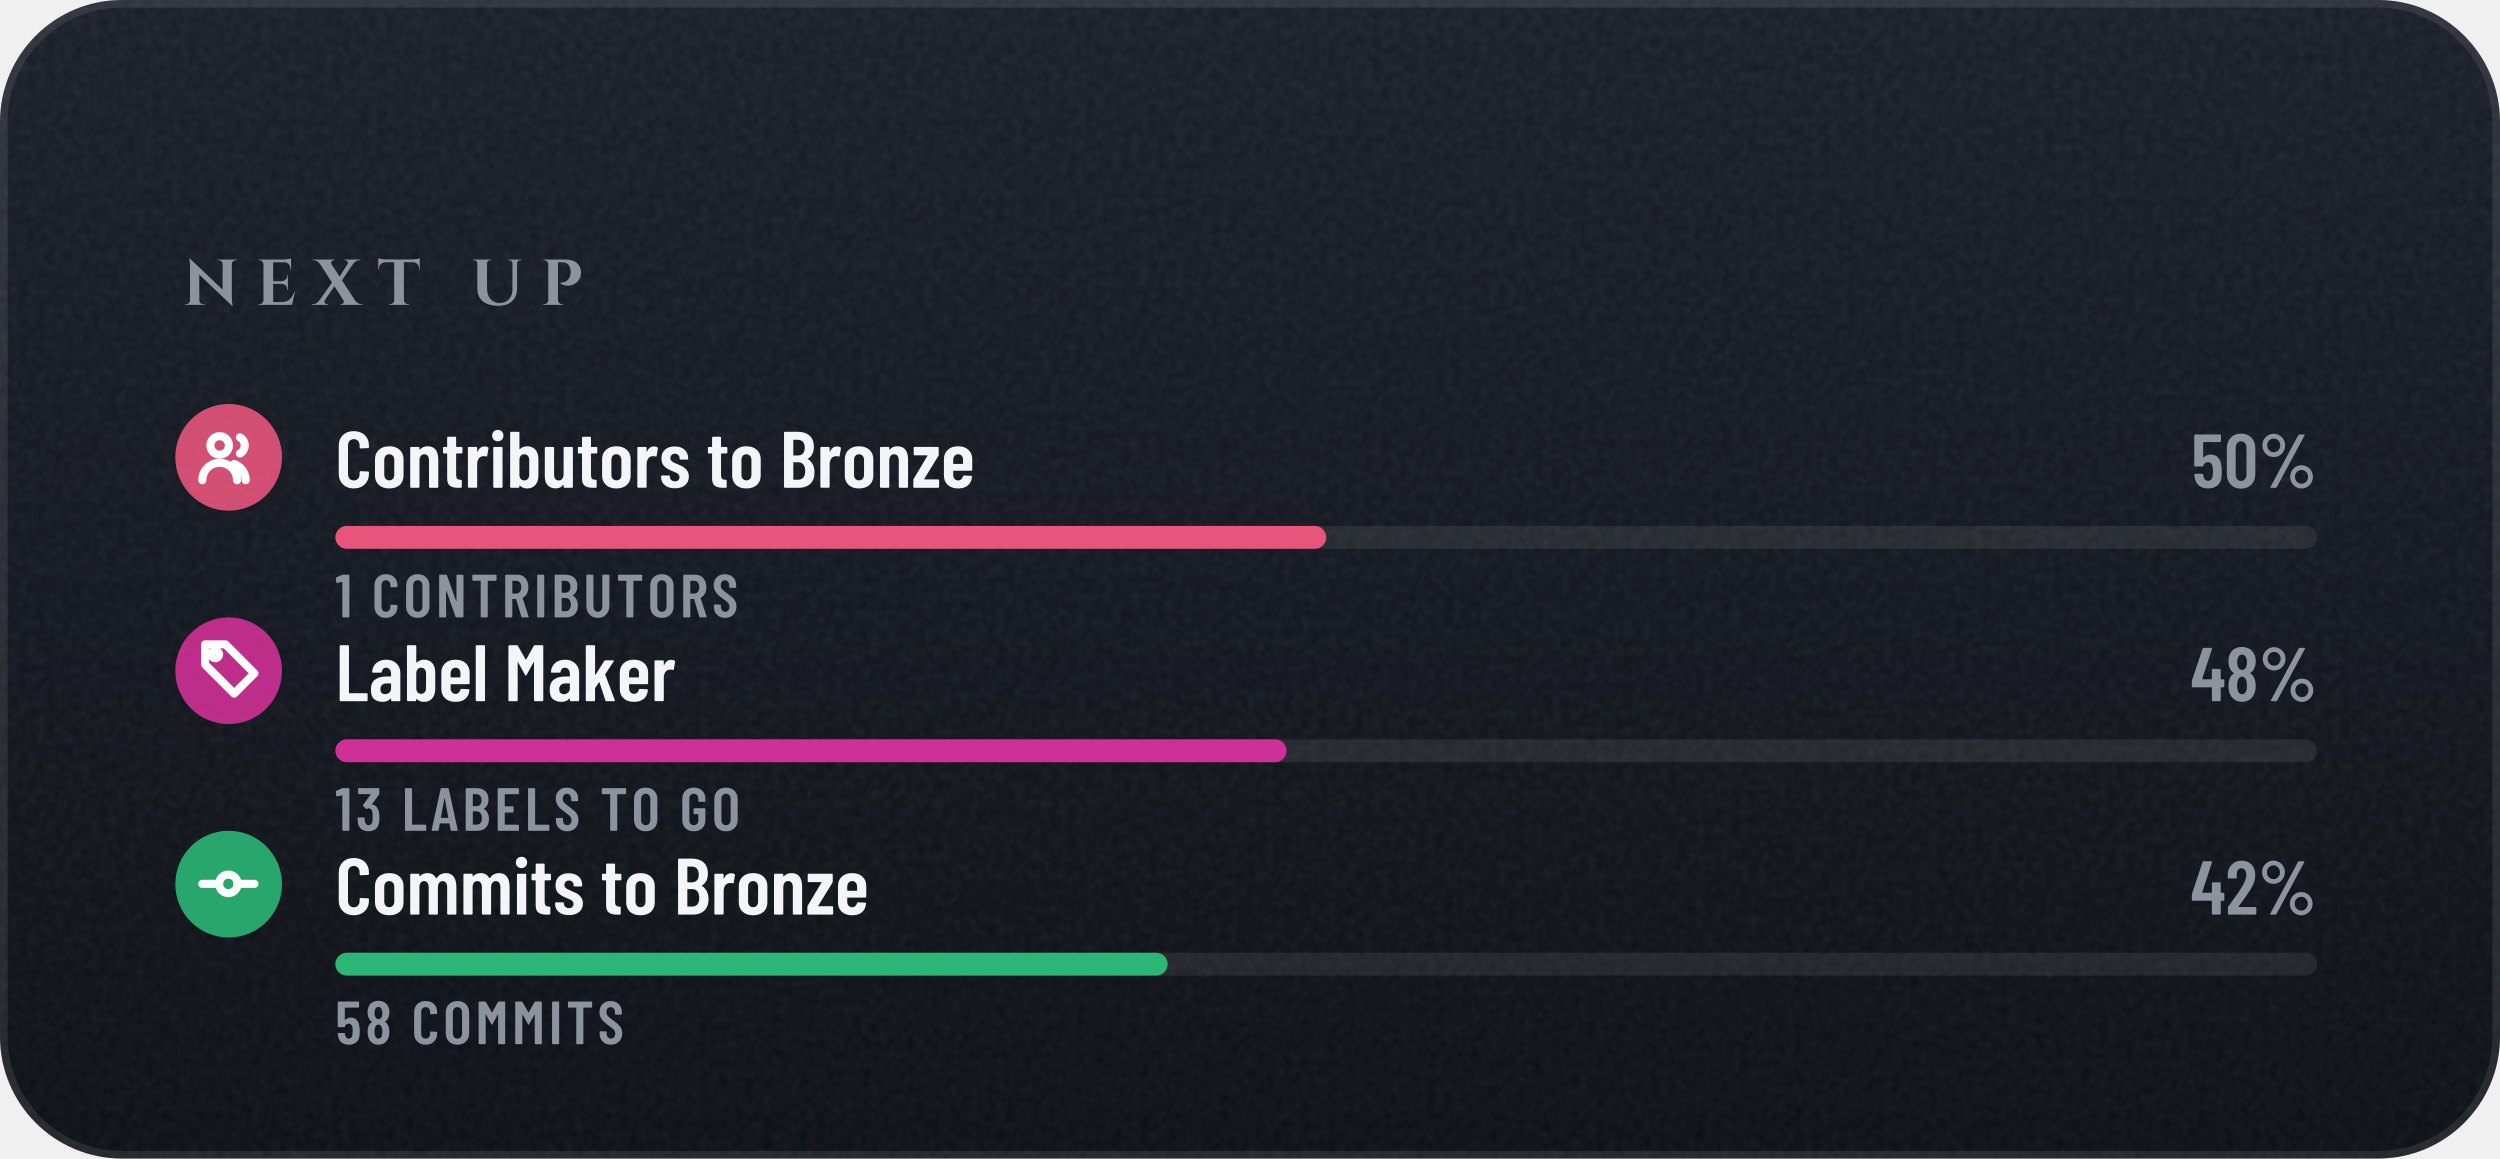
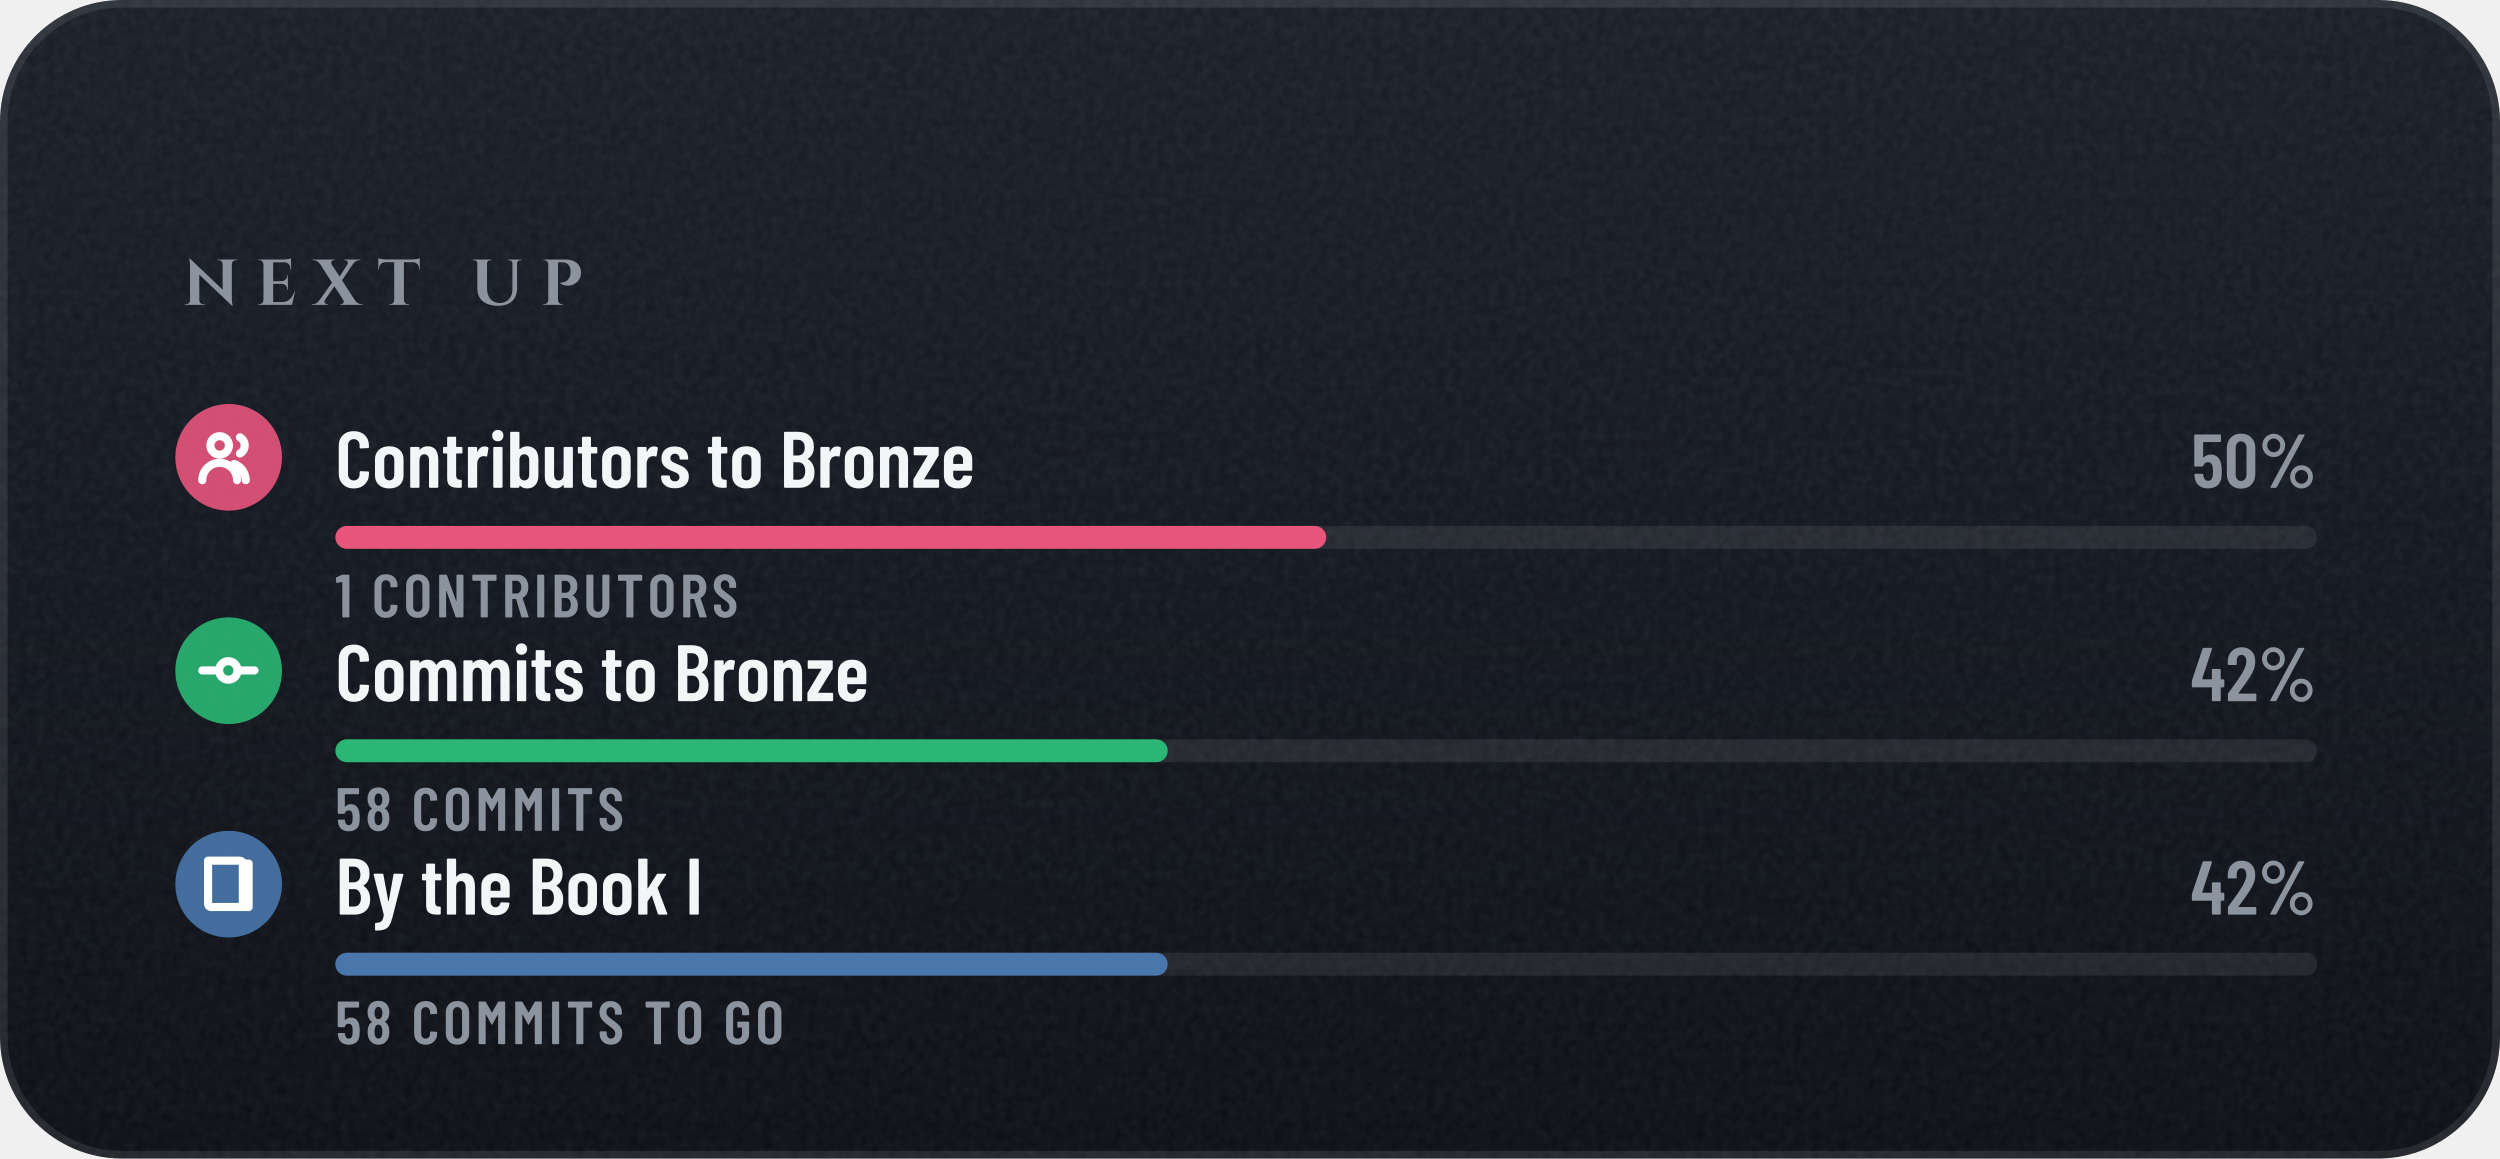
- <svg xmlns="http://www.w3.org/2000/svg" width="328" height="152" viewBox="0 0 328 152" role="img" aria-label="Next up: Contributors to Bronze 50%, Label Maker 48%, Commits to Bronze 42%">
+ <svg xmlns="http://www.w3.org/2000/svg" width="328" height="152" viewBox="0 0 328 152" role="img" aria-label="Next up: Contributors to Bronze 50%, Commits to Bronze 42%, By the Book I 42%">
  <defs>
    <linearGradient id="bg" x1="0" y1="0" x2="0" y2="1">
      <stop offset="0" stop-color="#171C26" />
      <stop offset="1" stop-color="#0A0D13" />
    </linearGradient>
    <clipPath id="card">
      <rect width="328" height="152" rx="16" />
    </clipPath>
    <filter id="grain" x="0" y="0" width="100%" height="100%">
      <feTurbulence type="fractalNoise" baseFrequency=".85" numOctaves="2" stitchTiles="stitch" />
      <feColorMatrix values="0 0 0 0 1 0 0 0 0 1 0 0 0 0 1 0 0 0 .07 0" />
    </filter>
    <radialGradient id="glow" cx=".5" cy=".5" r=".5">
      <stop offset="0" stop-color="#5A626D" stop-opacity="0" />
      <stop offset="1" stop-color="#5A626D" stop-opacity="0" />
    </radialGradient>
    <linearGradient id="mh" x1="0" y1="0" x2="1" y2="0">
      <stop offset="0" stop-color="#252A32" />
      <stop offset="0.2" stop-color="#3A414B" />
      <stop offset="0.4" stop-color="#838B96" />
      <stop offset="0.54" stop-color="#5A626D" />
      <stop offset="0.78" stop-color="#3A414B" />
      <stop offset="1" stop-color="#252A32" />
    </linearGradient>
    <linearGradient id="md" x1="0" y1="0" x2="1" y2="1">
      <stop offset="0" stop-color="#252A32" />
      <stop offset="0.2" stop-color="#3A414B" />
      <stop offset="0.4" stop-color="#838B96" />
      <stop offset="0.54" stop-color="#5A626D" />
      <stop offset="0.78" stop-color="#3A414B" />
      <stop offset="1" stop-color="#252A32" />
    </linearGradient>
    <linearGradient id="mdr" x1="1" y1="1" x2="0" y2="0">
      <stop offset="0" stop-color="#252A32" />
      <stop offset="0.2" stop-color="#3A414B" />
      <stop offset="0.4" stop-color="#838B96" />
      <stop offset="0.54" stop-color="#5A626D" />
      <stop offset="0.78" stop-color="#3A414B" />
      <stop offset="1" stop-color="#252A32" />
    </linearGradient>
    <linearGradient id="dia" x1="0" y1="0" x2="1" y2="0">
      <stop offset="0" stop-color="#6CCBFF" />
      <stop offset=".5" stop-color="#C4B2FF" />
      <stop offset="1" stop-color="#F29BDD" />
    </linearGradient>
    <linearGradient id="pb" x1="0" y1="0" x2="1" y2="0">
      <stop offset="0" stop-color="#8F5125" />
      <stop offset="1" stop-color="#F5C69A" />
    </linearGradient>
    <linearGradient id="shg" x1="0" y1="0" x2="1" y2="0">
      <stop offset="0" stop-color="#FFFFFF" stop-opacity="0" />
      <stop offset=".5" stop-color="#FFFFFF" stop-opacity=".6" />
      <stop offset="1" stop-color="#FFFFFF" stop-opacity="0" />
    </linearGradient>
  </defs>
  <g clip-path="url(#card)">
    <rect width="328" height="152" fill="url(#bg)" />
    <rect width="328" height="152" filter="url(#grain)" />
  </g>
  <rect x=".5" y=".5" width="327" height="151" rx="15.5" fill="none" stroke="#FFFFFF" stroke-opacity=".09" />
  <g transform="translate(24 40) scale(0.0085 -0.0085)" fill="#8B949E">
    <use href="#s78" x="0" />
    <use href="#s69" x="1124" />
    <use href="#s88" x="2015" />
    <use href="#s84" x="3002" />
    <use href="#s85" x="4437" />
    <use href="#s80" x="5517" />
  </g>
  <circle cx="30" cy="60" r="7" fill="#E7557C" fill-opacity=".9" />
  <g transform="translate(25.4 55.4) scale(0.38)" fill="none" stroke="#FFFFFF" stroke-width="2.8" stroke-linecap="round" stroke-linejoin="round">
    <circle cx="9" cy="8" r="3.2" />
    <path d="M3 20a6 6 0 0 1 12 0M16 5.2a3.2 3.2 0 0 1 0 5.6M18 20a6 6 0 0 0-4-5.6" />
  </g>
  <g transform="translate(44 64) scale(0.0105 -0.0105)" fill="#F3F5F7">
    <use href="#m67" x="0" />
    <use href="#m111" x="457" />
    <use href="#m110" x="889" />
    <use href="#m116" x="1328" />
    <use href="#m114" x="1610" />
    <use href="#m105" x="1923" />
    <use href="#m98" x="2138" />
    <use href="#m117" x="2575" />
    <use href="#m116" x="3013" />
    <use href="#m111" x="3295" />
    <use href="#m114" x="3727" />
    <use href="#m115" x="4040" />
    <use href="#m116" x="4638" />
    <use href="#m111" x="4920" />
    <use href="#m66" x="5552" />
    <use href="#m114" x="6014" />
    <use href="#m111" x="6327" />
    <use href="#m110" x="6759" />
    <use href="#m122" x="7198" />
    <use href="#m101" x="7566" />
  </g>
  <g transform="translate(287.5 64) scale(0.01 -0.01)" fill="#8B949E">
    <use href="#m53" x="0" />
    <use href="#m48" x="428" />
    <use href="#m37" x="878" />
  </g>
  <rect x="44" y="69" width="260" height="3" rx="1.5" fill="#FFFFFF" fill-opacity=".08" />
  <rect x="44" y="69" width="130" height="3" rx="1.5" fill="#E7557C" />
  <g transform="translate(44 81) scale(0.008 -0.008)" fill="#8B949E">
    <use href="#m49" x="0" />
    <use href="#m67" x="599" />
    <use href="#m79" x="1118" />
    <use href="#m78" x="1648" />
    <use href="#m84" x="2218" />
    <use href="#m82" x="2732" />
    <use href="#m73" x="3256" />
    <use href="#m66" x="3542" />
    <use href="#m85" x="4066" />
    <use href="#m84" x="4607" />
    <use href="#m79" x="5122" />
    <use href="#m82" x="5651" />
    <use href="#m83" x="6174" />
  </g>
-   <circle cx="30" cy="88" r="7" fill="#CF3095" fill-opacity=".9" />
+   <circle cx="30" cy="88" r="7" fill="#2BB675" fill-opacity=".9" />
  <g transform="translate(25.4 83.4) scale(0.38)" fill="none" stroke="#FFFFFF" stroke-width="2.8" stroke-linecap="round" stroke-linejoin="round">
-     <path d="M11 3H4v7l10 10 7-7z" />
-     <circle cx="7.5" cy="6.5" r="1.3" />
-   </g>
-   <g transform="translate(44 92) scale(0.0105 -0.0105)" fill="#F3F5F7">
-     <use href="#m76" x="0" />
-     <use href="#m97" x="415" />
-     <use href="#m98" x="849" />
-     <use href="#m101" x="1286" />
-     <use href="#m108" x="1712" />
-     <use href="#m77" x="2111" />
-     <use href="#m97" x="2649" />
-     <use href="#m107" x="3083" />
-     <use href="#m101" x="3516" />
-     <use href="#m114" x="3942" />
-   </g>
-   <g transform="translate(287.4 92) scale(0.01 -0.01)" fill="#8B949E">
-     <use href="#m52" x="0" />
-     <use href="#m56" x="459" />
-     <use href="#m37" x="893" />
-   </g>
-   <rect x="44" y="97" width="260" height="3" rx="1.5" fill="#FFFFFF" fill-opacity=".08" />
-   <rect x="44" y="97" width="124.8" height="3" rx="1.5" fill="#CF3095" />
-   <g transform="translate(44 109) scale(0.008 -0.008)" fill="#8B949E">
-     <use href="#m49" x="0" />
-     <use href="#m51" x="336" />
-     <use href="#m76" x="1088" />
-     <use href="#m65" x="1565" />
-     <use href="#m66" x="2084" />
-     <use href="#m69" x="2608" />
-     <use href="#m76" x="3106" />
-     <use href="#m83" x="3583" />
-     <use href="#m84" x="4342" />
-     <use href="#m79" x="4856" />
-     <use href="#m71" x="5648" />
-     <use href="#m79" x="6173" />
-   </g>
-   <circle cx="30" cy="116" r="7" fill="#2BB675" fill-opacity=".9" />
-   <g transform="translate(25.4 111.4) scale(0.38)" fill="none" stroke="#FFFFFF" stroke-width="2.8" stroke-linecap="round" stroke-linejoin="round">
    <circle cx="12" cy="12" r="3.2" />
    <path d="M3 12h5.8M15.2 12H21" />
  </g>
-   <g transform="translate(44 120) scale(0.0105 -0.0105)" fill="#F3F5F7">
+   <g transform="translate(44 92) scale(0.0105 -0.0105)" fill="#F3F5F7">
    <use href="#m67" x="0" />
    <use href="#m111" x="457" />
    <use href="#m109" x="889" />
    <use href="#m109" x="1554" />
    <use href="#m105" x="2219" />
    <use href="#m116" x="2434" />
    <use href="#m115" x="2716" />
    <use href="#m116" x="3314" />
    <use href="#m111" x="3596" />
    <use href="#m66" x="4228" />
    <use href="#m114" x="4690" />
    <use href="#m111" x="5003" />
    <use href="#m110" x="5435" />
    <use href="#m122" x="5874" />
    <use href="#m101" x="6242" />
  </g>
+   <g transform="translate(287.4 92) scale(0.01 -0.01)" fill="#8B949E">
+     <use href="#m52" x="0" />
+     <use href="#m50" x="459" />
+     <use href="#m37" x="884" />
+   </g>
+   <rect x="44" y="97" width="260" height="3" rx="1.5" fill="#FFFFFF" fill-opacity=".08" />
+   <rect x="44" y="97" width="109.2" height="3" rx="1.5" fill="#2BB675" />
+   <g transform="translate(44 109) scale(0.008 -0.008)" fill="#8B949E">
+     <use href="#m53" x="0" />
+     <use href="#m56" x="490" />
+     <use href="#m67" x="1250" />
+     <use href="#m79" x="1769" />
+     <use href="#m77" x="2298" />
+     <use href="#m77" x="2899" />
+     <use href="#m73" x="3500" />
+     <use href="#m84" x="3786" />
+     <use href="#m83" x="4300" />
+   </g>
+   <circle cx="30" cy="116" r="7" fill="#4977AB" fill-opacity=".9" />
+   <g transform="translate(25.4 111.4) scale(0.38)" fill="none" stroke="#FFFFFF" stroke-width="2.8" stroke-linecap="round" stroke-linejoin="round">
+     <path d="M5 4h11a1 1 0 0 1 1 1v15H6a1 1 0 0 1-1-1z" />
+     <path d="M17 5h2v15h-2" />
+   </g>
+   <g transform="translate(44 120) scale(0.0105 -0.0105)" fill="#F3F5F7">
+     <use href="#m66" x="0" />
+     <use href="#m121" x="462" />
+     <use href="#m116" x="1065" />
+     <use href="#m104" x="1347" />
+     <use href="#m101" x="1786" />
+     <use href="#m66" x="2412" />
+     <use href="#m111" x="2874" />
+     <use href="#m111" x="3306" />
+     <use href="#m107" x="3738" />
+     <use href="#m73" x="4371" />
+   </g>
  <g transform="translate(287.4 120) scale(0.01 -0.01)" fill="#8B949E">
    <use href="#m52" x="0" />
    <use href="#m50" x="459" />
    <use href="#m37" x="884" />
  </g>
  <rect x="44" y="125" width="260" height="3" rx="1.5" fill="#FFFFFF" fill-opacity=".08" />
-   <rect x="44" y="125" width="109.2" height="3" rx="1.5" fill="#2BB675" />
+   <rect x="44" y="125" width="109.2" height="3" rx="1.5" fill="#4977AB" />
  <g transform="translate(44 137) scale(0.008 -0.008)" fill="#8B949E">
    <use href="#m53" x="0" />
    <use href="#m56" x="490" />
    <use href="#m67" x="1250" />
    <use href="#m79" x="1769" />
    <use href="#m77" x="2298" />
    <use href="#m77" x="2899" />
    <use href="#m73" x="3500" />
    <use href="#m84" x="3786" />
    <use href="#m83" x="4300" />
+     <use href="#m84" x="5060" />
+     <use href="#m79" x="5574" />
+     <use href="#m71" x="6366" />
+     <use href="#m79" x="6890" />
  </g>
  <defs>
    <path id="m37" d="M54 557Q54 598 74 633Q94 668 128 688Q163 709 204 709Q244 709 278 688Q313 668 333 633Q353 598 353 557Q353 515 333 480Q313 445 279 424Q245 404 204 404Q163 404 128 424Q94 445 74 480Q54 515 54 557ZM162 14 526 692Q530 700 541 700H599Q606 700 608 696Q610 692 607 686L243 8Q239 0 228 0H170Q163 0 161 4Q159 8 162 14ZM289 557Q289 594 264 620Q239 647 204 647Q168 647 143 621Q118 595 118 557Q118 519 143 492Q168 466 204 466Q240 466 264 492Q289 519 289 557ZM419 144Q419 185 439 220Q459 255 493 276Q527 296 568 296Q609 296 643 276Q677 255 697 220Q717 185 717 144Q717 102 697 67Q677 32 643 12Q609 -9 568 -9Q527 -9 493 12Q459 32 439 67Q419 102 419 144ZM654 144Q654 182 629 208Q604 234 568 234Q532 234 507 208Q482 182 482 144Q482 106 507 80Q532 53 568 53Q604 53 629 80Q654 106 654 144Z" />
    <path id="m48" d="M38 183V517Q38 604 89 658Q140 711 224 711Q309 711 360 658Q412 604 412 517V183Q412 96 360 42Q309 -11 224 -11Q140 -11 89 42Q38 96 38 183ZM296 176V524Q296 563 276 586Q257 610 224 610Q192 610 173 586Q154 563 154 524V176Q154 137 173 114Q192 90 224 90Q257 90 276 114Q296 137 296 176Z" />
    <path id="m49" d="M122 700H218Q223 700 226 696Q230 693 230 688V12Q230 7 226 4Q223 0 218 0H126Q121 0 118 4Q114 7 114 12V576Q114 578 112 580Q111 582 109 581L27 565H24Q13 565 13 576L10 643Q10 653 18 657L107 697Q114 700 122 700Z" />
    <path id="m50" d="M173 100H392Q397 100 400 96Q404 93 404 88V12Q404 7 400 4Q397 0 392 0H43Q38 0 34 4Q31 7 31 12V92Q31 101 36 107L75 160Q114 212 152 266Q189 320 215 363Q273 459 273 522Q273 562 256 585Q238 608 209 608Q180 608 163 586Q146 563 147 526V487Q147 482 144 478Q140 475 135 475H41Q36 475 32 478Q29 482 29 487V530Q33 610 84 659Q134 708 214 708Q293 708 342 656Q390 605 390 521Q390 471 373 422Q356 373 319 317Q294 277 260 229Q225 181 214 166Q184 126 170 106Q168 104 169 102Q170 100 173 100Z" />
-     <path id="m51" d="M387 218Q387 169 380 134Q368 66 326 29Q283 -8 210 -8Q134 -8 86 32Q38 73 32 143Q30 165 28 207Q28 219 40 219H132Q144 219 144 207Q146 173 148 156Q153 125 169 108Q185 92 210 92Q234 92 250 108Q266 123 271 152Q276 182 276 230Q276 281 269 315Q263 341 248 355Q233 369 210 369Q195 369 183 360Q177 356 174 356Q172 356 166 360L119 408Q115 412 115 417Q115 421 118 425L243 595Q245 597 244 599Q242 601 239 601H49Q44 601 40 604Q37 608 37 613V688Q37 693 40 696Q44 700 49 700H373Q378 700 382 696Q385 693 385 688V609Q385 602 380 594L266 438Q262 432 268 431Q309 426 338 392Q368 358 378 307Q387 267 387 218Z" />
    <path id="m52" d="M443 275V194Q443 189 440 186Q436 182 431 182H401Q396 182 396 177V12Q396 7 392 4Q389 0 384 0H292Q287 0 284 4Q280 7 280 12V177Q280 182 275 182H29Q24 182 20 186Q17 189 17 194V259Q17 268 19 274L158 690Q161 700 171 700H271Q277 700 280 696Q283 693 281 686L153 293Q152 287 157 287H275Q280 287 280 292V412Q280 417 284 420Q287 424 292 424H384Q389 424 392 420Q396 417 396 412V292Q396 287 401 287H431Q436 287 440 284Q443 280 443 275Z" />
    <path id="m53" d="M400 216Q400 175 396 146Q391 72 344 32Q297 -8 219 -8Q145 -8 99 30Q53 68 43 144L40 172Q40 184 52 184H144Q156 184 157 172Q157 166 159 154Q171 92 219 92Q244 92 260 108Q275 124 280 153Q284 178 284 217Q284 254 278 281Q273 307 258 322Q242 336 219 336Q171 336 157 290Q154 279 144 279H51Q46 279 42 282Q39 286 39 291V688Q39 693 42 696Q46 700 51 700H377Q382 700 386 696Q389 693 389 688V612Q389 607 386 604Q382 600 377 600H160Q155 600 155 595V400Q155 397 157 396Q159 396 161 398Q178 416 202 426Q227 437 254 437Q314 437 350 398Q387 360 394 290Q400 259 400 216Z" />
    <path id="m56" d="M325 364Q358 345 375 306Q396 259 396 200Q396 147 380 107Q360 53 318 22Q275 -8 216 -8Q158 -8 116 22Q73 52 53 106Q38 148 38 200Q38 259 56 301Q71 341 109 363Q113 366 109 369Q76 390 58 427Q38 470 38 523Q38 581 58 620Q78 664 120 688Q161 712 216 712Q270 712 312 688Q353 665 374 621Q396 579 396 523Q396 471 376 429Q358 392 325 371Q319 367 325 364ZM159 559Q152 541 152 513Q152 483 162 456Q169 435 183 423Q197 411 216 411Q237 411 252 424Q266 436 273 459Q281 483 281 513Q281 547 271 568Q264 589 250 600Q236 612 216 612Q198 612 184 602Q171 591 164 573ZM281 206Q281 244 272 271Q266 295 252 308Q237 322 216 322Q195 322 180 308Q166 294 160 268Q152 242 152 208Q152 177 158 151Q163 123 178 108Q194 92 216 92Q239 92 255 108Q271 124 276 153Q281 180 281 206Z" />
-     <path id="m65" d="M325 11 306 116Q306 121 300 121H154Q148 121 148 116L129 11Q128 0 116 0H25Q11 0 14 13L162 689Q164 700 175 700H281Q292 700 294 689L442 13V9Q442 0 431 0H338Q326 0 325 11ZM171 212H282Q288 212 287 217L229 533Q228 536 226 536Q224 536 223 533L166 217Q165 212 171 212Z" />
    <path id="m66" d="M242 0H66Q61 0 58 4Q54 7 54 12V688Q54 693 58 696Q61 700 66 700H224Q319 700 373 652Q427 604 427 512Q427 409 354 365Q349 362 352 359Q391 334 413 292Q435 250 435 192Q435 100 382 50Q328 0 242 0ZM170 595V409Q170 404 175 404H226Q267 404 290 429Q313 454 313 500Q313 548 290 574Q267 600 226 600H175Q170 600 170 595ZM319 208Q319 260 296 290Q273 319 233 319H175Q170 319 170 314V106Q170 101 175 101H233Q273 101 296 129Q319 157 319 208Z" />
    <path id="m67" d="M42 180V521Q42 607 94 658Q145 708 230 708Q316 708 368 658Q420 607 420 521V509Q420 504 416 500Q413 496 408 496L315 492Q303 492 303 504V529Q303 564 283 586Q263 608 230 608Q198 608 178 586Q158 564 158 529V171Q158 136 178 114Q198 92 230 92Q263 92 283 114Q303 136 303 171V196Q303 201 306 204Q310 208 315 208L408 204Q413 204 416 200Q420 197 420 192V180Q420 95 368 44Q316 -8 230 -8Q145 -8 94 44Q42 95 42 180Z" />
-     <path id="m69" d="M391 600H175Q170 600 170 595V406Q170 401 175 401H303Q308 401 312 398Q315 394 315 389V312Q315 307 312 304Q308 300 303 300H175Q170 300 170 295V105Q170 100 175 100H391Q396 100 400 96Q403 93 403 88V12Q403 7 400 4Q396 0 391 0H66Q61 0 58 4Q54 7 54 12V688Q54 693 58 696Q61 700 66 700H391Q396 700 400 696Q403 693 403 688V612Q403 607 400 604Q396 600 391 600Z" />
    <path id="m71" d="M42 173V527Q42 609 94 658Q145 708 230 708Q315 708 368 658Q420 609 420 526V487Q420 482 416 478Q413 475 408 475H316Q311 475 308 478Q304 482 304 487V528Q304 564 284 586Q263 608 230 608Q197 608 177 586Q157 564 157 528V172Q157 136 177 114Q197 92 230 92Q263 92 284 114Q304 136 304 172V268Q304 273 299 273H238Q233 273 230 276Q226 280 226 285V358Q226 363 230 366Q233 370 238 370H408Q413 370 416 366Q420 363 420 358V173Q420 91 368 42Q315 -8 230 -8Q145 -8 94 42Q42 91 42 173Z" />
    <path id="m73" d="M54 12V688Q54 693 58 696Q61 700 66 700H158Q163 700 166 696Q170 693 170 688V12Q170 7 166 4Q163 0 158 0H66Q61 0 58 4Q54 7 54 12Z" />
-     <path id="m76" d="M54 12V688Q54 693 58 696Q61 700 66 700H158Q163 700 166 696Q170 693 170 688V105Q170 100 175 100H391Q396 100 400 96Q403 93 403 88V12Q403 7 400 4Q396 0 391 0H66Q61 0 58 4Q54 7 54 12Z" />
    <path id="m77" d="M383 700H475Q480 700 484 696Q487 693 487 688V12Q487 7 484 4Q480 0 475 0H383Q378 0 374 4Q371 7 371 12V484Q371 488 369 488Q367 488 365 485L278 327Q273 319 269 319Q265 319 260 327L173 485Q171 488 169 488Q167 488 167 484V12Q167 7 164 4Q160 0 155 0H63Q58 0 54 4Q51 7 51 12V688Q51 693 54 696Q58 700 63 700H155Q165 700 170 692L267 521Q270 517 273 521L368 692Q373 700 383 700Z" />
    <path id="m78" d="M350 700H441Q446 700 450 696Q453 693 453 688V12Q453 7 450 4Q446 0 441 0H336Q326 0 323 10L174 434Q173 437 170 436Q168 436 168 433L169 12Q169 7 166 4Q162 0 157 0H66Q61 0 58 4Q54 7 54 12V688Q54 693 58 696Q61 700 66 700H169Q179 700 182 690L332 269Q333 266 336 266Q338 267 338 270V688Q338 693 342 696Q345 700 350 700Z" />
    <path id="m79" d="M42 182V518Q42 604 94 656Q147 708 233 708Q319 708 372 656Q425 604 425 518V182Q425 96 372 44Q319 -8 233 -8Q147 -8 94 44Q42 96 42 182ZM309 177V523Q309 561 288 584Q267 608 233 608Q199 608 178 584Q158 561 158 523V177Q158 139 178 116Q199 92 233 92Q267 92 288 116Q309 139 309 177Z" />
    <path id="m82" d="M318 10 233 297Q231 301 228 301H175Q170 301 170 296V12Q170 7 166 4Q163 0 158 0H66Q61 0 58 4Q54 7 54 12V688Q54 693 58 696Q61 700 66 700H254Q307 700 348 674Q388 649 410 602Q433 556 433 496Q433 434 409 389Q385 344 342 321Q338 320 339 315L437 14Q438 12 438 9Q438 0 427 0H331Q321 0 318 10ZM170 595V396Q170 391 175 391H236Q272 391 294 419Q317 447 317 495Q317 543 294 572Q272 600 236 600H175Q170 600 170 595Z" />
    <path id="m83" d="M34 173V199Q34 204 38 208Q41 211 46 211H137Q142 211 146 208Q149 204 149 199V179Q149 140 168 116Q188 92 219 92Q250 92 270 114Q290 137 290 174Q290 200 279 219Q268 238 248 255Q228 272 184 304Q134 340 104 368Q73 396 52 436Q32 475 32 527Q32 610 82 659Q132 708 214 708Q297 708 348 656Q399 605 399 520V496Q399 491 396 488Q392 484 387 484H297Q292 484 288 488Q285 491 285 496V522Q285 561 266 584Q246 608 214 608Q184 608 165 586Q146 565 146 527Q146 491 166 466Q187 441 247 397Q308 352 339 324Q370 295 387 261Q404 227 404 180Q404 95 353 44Q302 -8 219 -8Q136 -8 85 42Q34 92 34 173Z" />
    <path id="m84" d="M425 688V612Q425 607 422 604Q418 600 413 600H286Q281 600 281 595V12Q281 7 278 4Q274 0 269 0H177Q172 0 168 4Q165 7 165 12V595Q165 600 160 600H40Q35 600 32 604Q28 607 28 612V688Q28 693 32 696Q35 700 40 700H413Q418 700 422 696Q425 693 425 688Z" />
    <path id="m85" d="M50 194V688Q50 693 54 696Q57 700 62 700H154Q159 700 162 696Q166 693 166 688V182Q166 142 186 117Q206 92 239 92Q272 92 292 117Q312 142 312 182V688Q312 693 316 696Q319 700 324 700H416Q421 700 424 696Q428 693 428 688V194Q428 103 376 48Q324 -8 239 -8Q153 -8 102 48Q50 103 50 194Z" />
-     <path id="m97" d="M397 352V12Q397 7 394 4Q390 0 385 0H293Q288 0 284 4Q281 7 281 12V31Q281 34 279 35Q277 36 275 33Q240 -8 173 -8Q116 -8 72 24Q29 57 29 143Q29 233 82 271Q134 309 224 309H276Q281 309 281 314V340Q281 376 263 398Q245 419 218 419Q197 419 183 406Q169 392 166 369Q165 357 153 357H56Q44 357 45 369Q50 437 98 478Q147 519 220 519Q299 519 348 473Q397 427 397 352ZM281 160V217Q281 222 276 222H224Q190 222 169 204Q148 185 148 150Q148 119 164 104Q180 88 205 88Q235 88 258 107Q281 126 281 160Z" />
    <path id="m98" d="M399 357V154Q399 80 362 36Q325 -8 258 -8Q204 -8 168 27Q166 29 164 28Q162 27 162 24V12Q162 7 158 4Q155 0 150 0H58Q53 0 50 4Q46 7 46 12V688Q46 693 50 696Q53 700 58 700H150Q155 700 158 696Q162 693 162 688V486Q162 483 164 482Q167 482 170 486Q189 503 212 511Q236 519 258 519Q324 519 362 476Q399 433 399 357ZM222 419Q198 419 182 404Q166 388 162 362V149Q166 123 182 108Q198 92 222 92Q250 92 267 112Q284 131 284 163V348Q284 380 267 400Q250 419 222 419Z" />
    <path id="m101" d="M380 213H159Q154 213 154 208V163Q154 132 171 112Q188 92 215 92Q238 92 254 106Q271 121 276 144Q279 154 289 154L378 150Q383 150 386 146Q390 143 389 137Q382 67 338 30Q294 -8 215 -8Q133 -8 86 36Q38 79 38 154V357Q38 430 86 474Q133 519 215 519Q297 519 344 474Q392 430 392 357V225Q392 220 388 216Q385 213 380 213ZM154 348V303Q154 298 159 298H272Q277 298 277 303V348Q277 380 260 400Q243 419 215 419Q188 419 171 399Q154 379 154 348Z" />
+     <path id="m104" d="M397 352V12Q397 7 394 4Q390 0 385 0H293Q288 0 284 4Q281 7 281 12V343Q281 379 266 399Q251 419 223 419Q194 419 178 398Q162 377 162 340V12Q162 7 158 4Q155 0 150 0H58Q53 0 50 4Q46 7 46 12V688Q46 693 50 696Q53 700 58 700H150Q155 700 158 696Q162 693 162 688V479Q162 476 164 476Q167 475 170 479Q204 519 265 519Q330 519 364 476Q397 432 397 352Z" />
    <path id="m105" d="M36 652Q36 683 56 703Q76 723 107 723Q138 723 158 703Q177 683 177 652Q177 621 157 601Q137 581 107 581Q76 581 56 601Q36 621 36 652ZM50 12V499Q50 504 54 508Q57 511 62 511H154Q159 511 162 508Q166 504 166 499V12Q166 7 162 4Q159 0 154 0H62Q57 0 54 4Q50 7 50 12Z" />
    <path id="m107" d="M46 12V688Q46 693 50 696Q53 700 58 700H150Q155 700 158 696Q162 693 162 688V332Q162 328 164 328Q166 328 168 331L277 503Q281 511 291 511H387Q394 511 396 506Q398 502 394 496L290 339Q288 335 289 332L409 14Q410 12 410 9Q410 0 399 0H304Q294 0 291 10L217 236Q216 239 214 240Q212 240 211 237L164 167Q162 163 162 161V12Q162 7 158 4Q155 0 150 0H58Q53 0 50 4Q46 7 46 12Z" />
-     <path id="m108" d="M42 12V688Q42 693 46 696Q49 700 54 700H146Q151 700 154 696Q158 693 158 688V12Q158 7 154 4Q151 0 146 0H54Q49 0 46 4Q42 7 42 12Z" />
    <path id="m109" d="M623 347V12Q623 7 620 4Q616 0 611 0H520Q515 0 512 4Q508 7 508 12V339Q508 377 493 398Q478 419 452 419Q424 419 408 398Q392 377 392 340V12Q392 7 388 4Q385 0 380 0H289Q284 0 280 4Q277 7 277 12V339Q277 377 262 398Q246 419 221 419Q193 419 177 398Q161 377 161 340V12Q161 7 158 4Q154 0 149 0H58Q53 0 50 4Q46 7 46 12V499Q46 504 50 508Q53 511 58 511H149Q154 511 158 508Q161 504 161 499V483Q161 480 163 479Q165 478 167 481Q187 501 212 510Q237 519 261 519Q335 519 370 456Q373 452 379 459Q399 491 430 505Q460 519 491 519Q556 519 590 474Q623 428 623 347Z" />
    <path id="m110" d="M397 352V12Q397 7 394 4Q390 0 385 0H293Q288 0 284 4Q281 7 281 12V343Q281 379 266 399Q251 419 223 419Q194 419 178 398Q162 377 162 340V12Q162 7 158 4Q155 0 150 0H58Q53 0 50 4Q46 7 46 12V499Q46 504 50 508Q53 511 58 511H150Q155 511 158 508Q162 504 162 499V479Q162 476 164 476Q167 475 170 479Q204 519 265 519Q330 519 364 476Q397 432 397 352Z" />
    <path id="m111" d="M38 155V356Q38 430 86 474Q134 519 216 519Q299 519 347 474Q395 430 395 356V155Q395 80 348 36Q300 -8 216 -8Q133 -8 86 36Q38 80 38 155ZM279 164V348Q279 379 262 399Q244 419 216 419Q188 419 171 400Q154 380 154 348V164Q154 132 171 112Q188 93 216 93Q244 93 262 112Q279 132 279 164Z" />
    <path id="m114" d="M297 507Q305 502 303 492L287 399Q286 387 273 392Q259 396 247 396Q235 396 225 393Q197 389 180 362Q162 334 162 296V13Q162 8 158 4Q155 1 150 1H58Q53 1 50 4Q46 8 46 13V499Q46 504 50 508Q53 511 58 511H150Q155 511 158 508Q162 504 162 499V453Q162 449 164 448Q166 448 167 452Q194 517 255 517Q282 517 297 507Z" />
    <path id="m115" d="M30 135V142Q30 147 34 150Q37 154 42 154H128Q133 154 136 150Q140 147 140 142V137Q140 113 158 97Q177 81 204 81Q230 81 245 96Q260 111 260 134Q260 154 247 168Q234 181 219 188Q204 195 165 211Q108 233 72 267Q35 301 35 368Q35 438 80 478Q124 517 200 517Q278 517 324 476Q369 434 369 364Q369 359 366 356Q362 352 357 352H273Q268 352 264 356Q261 359 261 364V370Q261 394 244 410Q228 426 203 426Q177 426 162 410Q146 393 146 370Q146 351 158 338Q170 325 185 318Q200 310 235 295Q277 278 306 262Q334 245 356 214Q377 184 377 139Q377 72 330 33Q283 -6 203 -6Q124 -6 77 32Q30 70 30 135Z" />
    <path id="m116" d="M248 429H186Q181 429 181 424V162Q181 127 194 114Q207 100 233 101H240Q245 101 248 98Q252 94 252 89V12Q252 7 248 4Q245 0 240 0H206Q138 0 104 25Q69 50 69 119V424Q69 429 64 429H29Q24 429 20 432Q17 436 17 441V499Q17 504 20 508Q24 511 29 511H64Q69 511 69 516V626Q69 631 72 634Q76 638 81 638H169Q174 638 178 634Q181 631 181 626V516Q181 511 186 511H248Q253 511 256 508Q260 504 260 499V441Q260 436 256 432Q253 429 248 429Z" />
    <path id="m117" d="M289 511H381Q386 511 390 508Q393 504 393 499V12Q393 7 390 4Q386 0 381 0H289Q284 0 280 4Q277 7 277 12V34Q277 37 275 38Q273 39 271 36Q242 -7 178 -7Q117 -7 80 30Q42 66 42 142V499Q42 504 46 508Q49 511 54 511H146Q151 511 154 508Q158 504 158 499V167Q158 92 216 92Q245 92 261 114Q277 135 277 172V499Q277 504 280 508Q284 511 289 511Z" />
+     <path id="m121" d="M34 -187V-115Q34 -110 37 -106Q40 -103 44 -103Q77 -102 96 -94Q115 -87 126 -66Q138 -44 143 -3L142 3L16 499V503Q16 512 27 512H125Q137 512 138 501L199 170Q200 167 202 167Q204 167 205 170L264 501Q265 512 277 512L376 510Q390 510 387 497L253 -28Q234 -99 213 -134Q192 -169 154 -184Q116 -199 45 -199H40Q38 -199 36 -196Q34 -192 34 -187Z" />
    <path id="m122" d="M24 12V97Q24 105 28 112L200 400Q203 406 197 406H40Q35 406 32 410Q28 413 28 418V499Q28 504 32 508Q35 511 40 511H329Q334 511 338 508Q341 504 341 499V414Q341 406 337 399L160 111Q157 105 163 105H334Q339 105 342 102Q346 98 346 93V12Q346 7 342 4Q339 0 334 0H36Q31 0 28 4Q24 7 24 12Z" />
    <path id="s69" d="M606 205 560 0H42V10H55Q81 10 100 28Q118 47 119 73V627Q118 653 100 672Q81 690 55 690H42V700H423Q445 700 470 703Q494 706 515 710Q536 714 545 718V543H535V555Q535 601 508 629Q484 653 447 657H269V366H401Q438 367 462 392Q486 416 486 453V460H496V230H486V238Q486 275 462 299Q438 323 401 324H269V43H400Q450 43 488 62Q526 82 553 118Q580 155 596 205Z" />
    <path id="s78" d="M108 715 613 234V629Q612 655 594 672Q577 690 551 690H532V700H835V690H817Q792 690 774 672Q756 655 755 629V114Q755 77 758 48Q761 18 764 2L767 -14H758L252 467L253 71Q253 46 271 28Q289 10 314 10H333V0H30V10H49Q74 10 92 28Q110 46 110 71V590Q110 646 104 681L98 715Z" />
    <path id="s80" d="M122 73V627Q122 653 103 672Q84 690 58 690H46L45 700H379Q465 700 518 675Q572 650 598 606Q625 563 627 508Q629 457 610 415Q591 373 558 345Q525 317 482 304Q440 292 394 298Q349 305 306 333V343H319Q331 343 350 347Q370 351 392 362Q413 373 432 396Q451 419 461 457Q465 470 466 486Q468 503 467 517Q466 581 432 620Q399 658 338 658H272V73Q273 47 292 28Q310 10 336 10H349V0H45V10H58Q84 10 102 28Q121 47 122 73Z" />
    <path id="s84" d="M654 719V544L644 545V556Q644 603 616 630Q589 658 542 659H409V73Q410 47 428 28Q447 10 473 10H486V0H182V10H195Q221 10 240 28Q258 47 259 73V659H125Q79 658 52 630Q24 603 24 556V545L14 544V719Q24 715 44 711Q65 707 90 704Q115 701 136 701H532Q554 701 578 704Q603 707 624 711Q645 715 654 719Z" />
    <path id="s85" d="M326 700V690H310Q288 690 272 676Q257 662 257 640V260Q257 189 280 137Q304 85 348 57Q391 29 451 29Q512 29 556 56Q601 82 625 131Q649 180 649 247V640Q649 662 634 676Q618 690 596 690H580V700H790V690H774Q752 690 736 676Q721 662 721 640V253Q721 171 686 111Q652 51 588 18Q523 -14 432 -14Q326 -14 253 18Q180 51 144 110Q107 170 107 252V640Q107 662 92 676Q76 690 54 690H38V700Z" />
    <path id="s88" d="M462 72 323 288 174 70Q166 57 170 44Q173 29 185 20Q197 10 210 10H223V0H-24V10H-10Q22 10 48 28Q72 45 88 65L286 345L102 631H101Q85 654 58 672Q32 690 0 690H-14V700H326V690H314Q300 690 288 680Q277 671 274 656Q271 642 279 628L403 437L525 628Q534 642 530 656Q527 671 516 680Q505 690 491 690H479L478 700H724V690H710Q679 690 653 672Q629 656 613 636L440 379L646 62Q661 43 684 28Q711 10 742 10H756V0H415V10H428Q448 10 462 30Q475 50 462 72Z" />
  </defs>
</svg>
